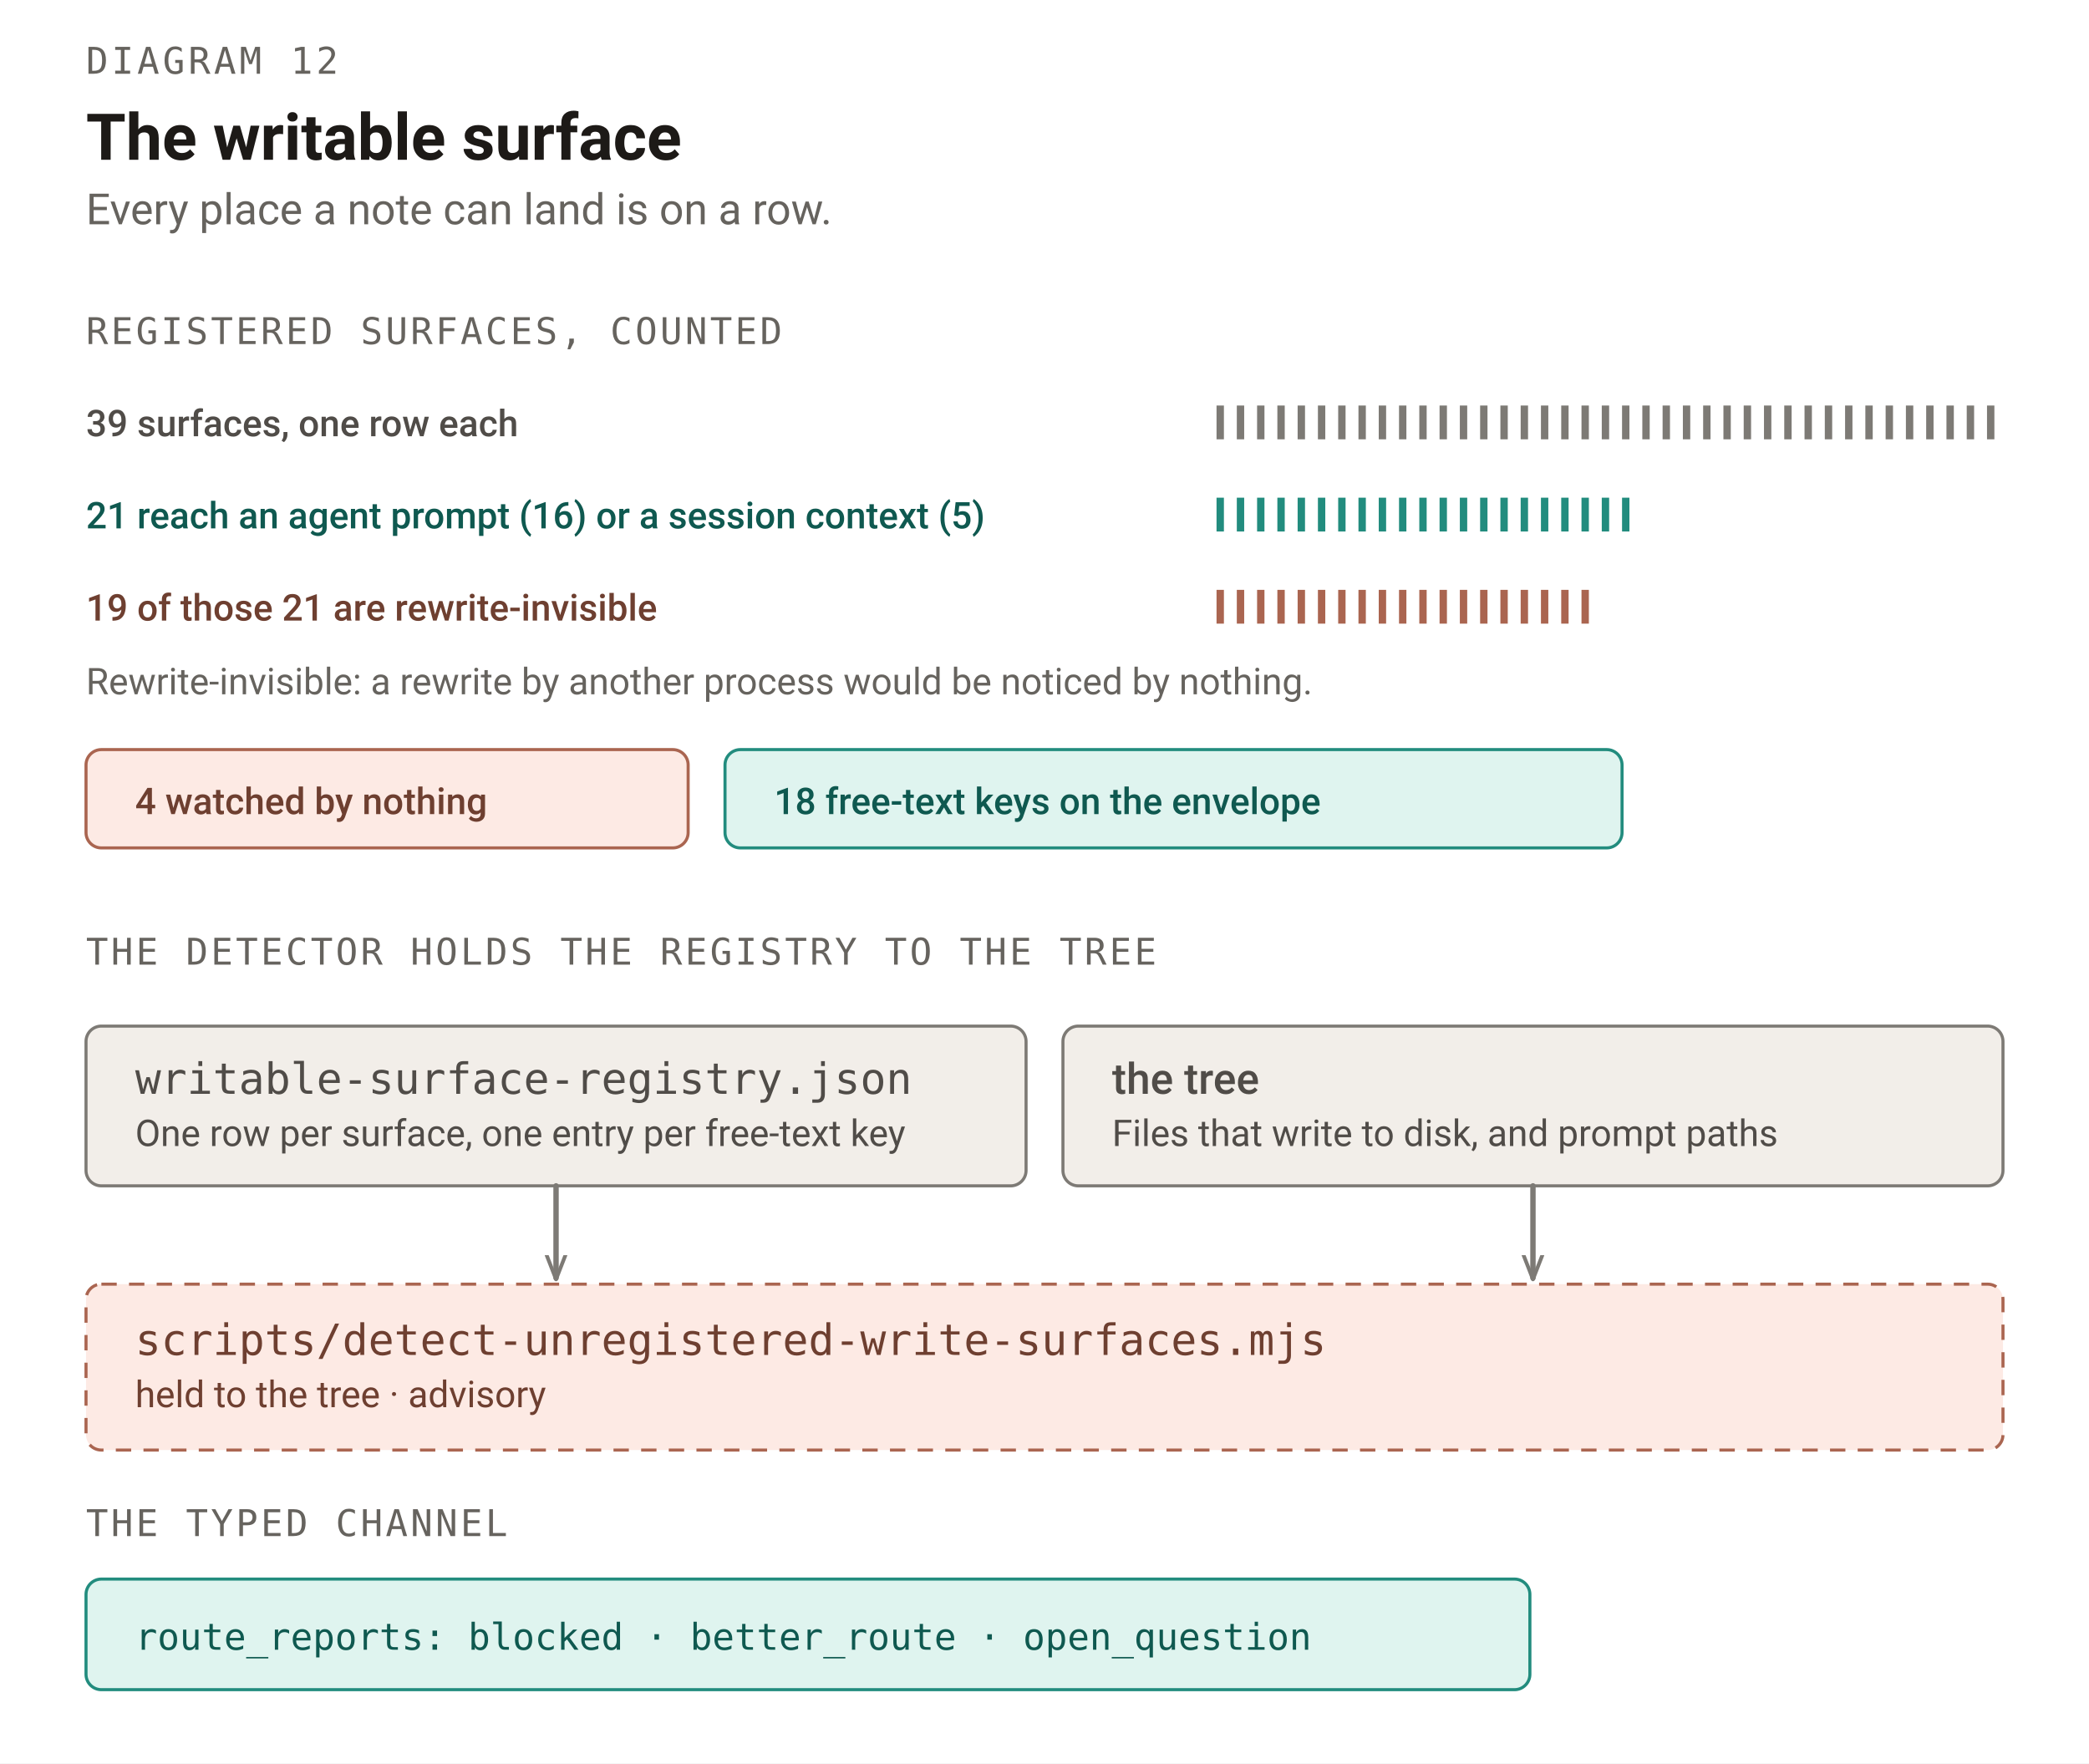
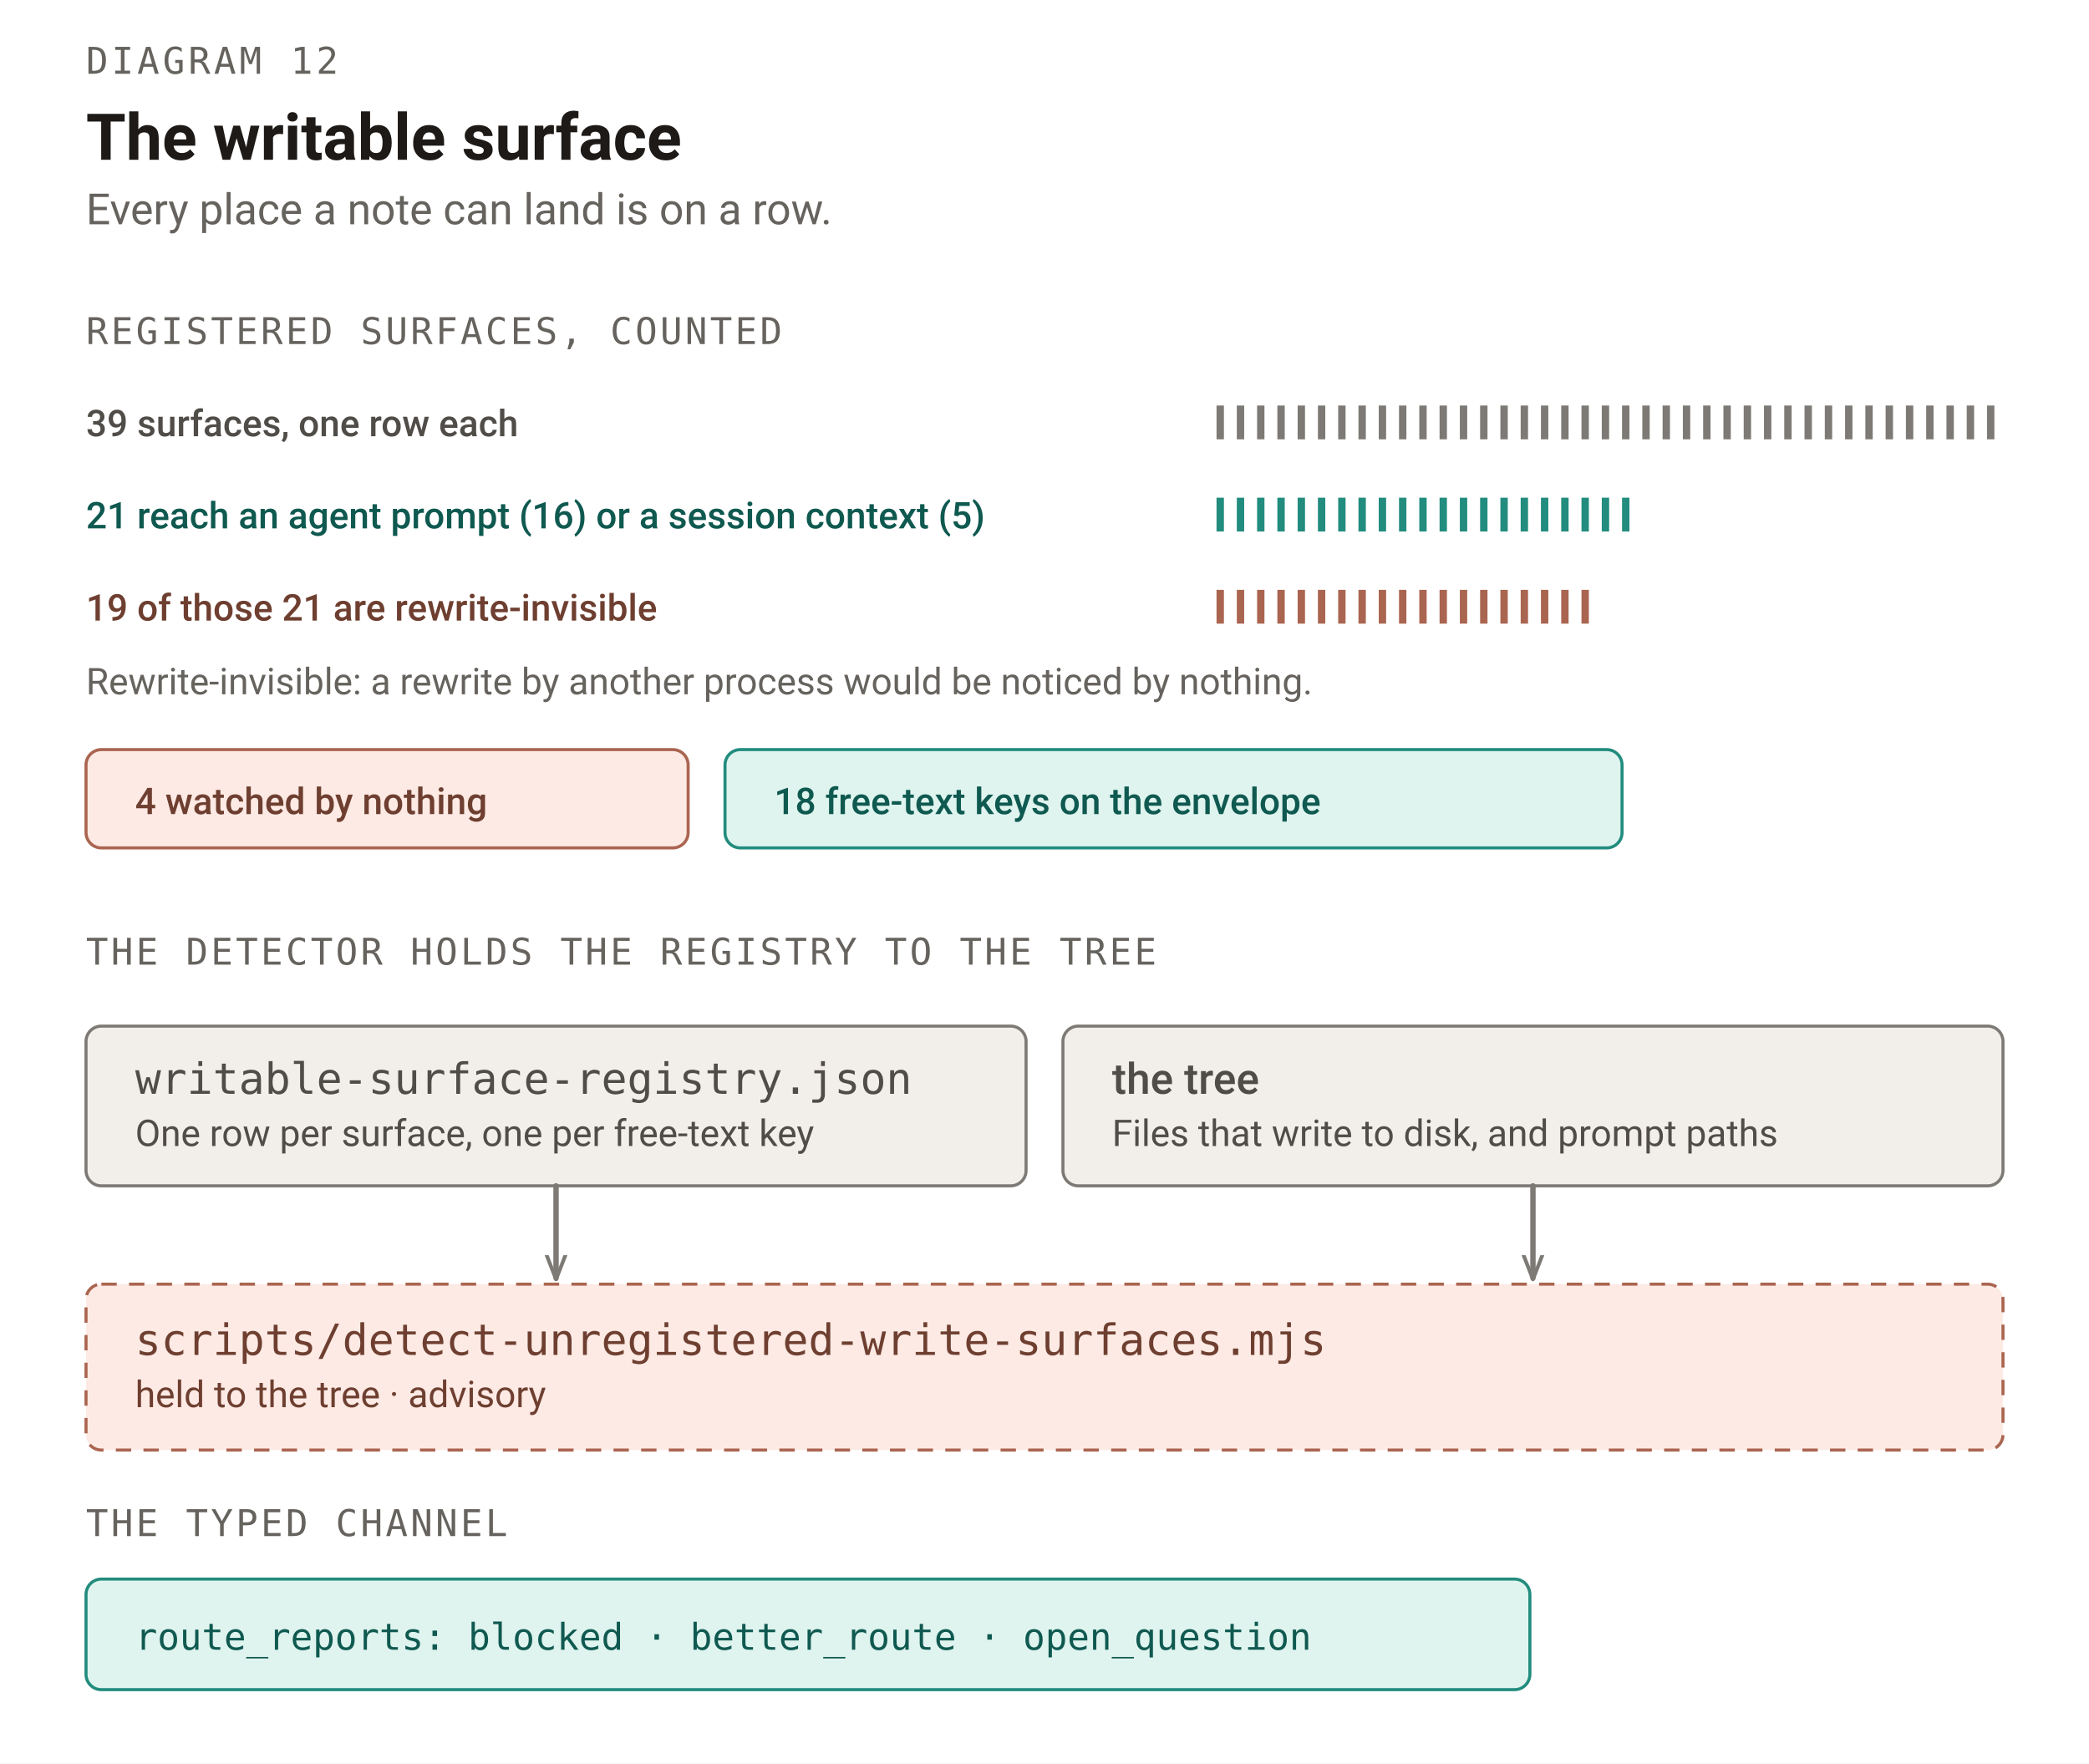
<svg xmlns="http://www.w3.org/2000/svg" viewBox="0 0 680 574" width="100%" role="img" aria-label="The writable surface. Every place a note can land is on a row.">
  <style>text{font-family:system-ui,-apple-system,'Segoe UI',Roboto,'Helvetica Neue',sans-serif}text.mono{font-family:ui-monospace,'SFMono-Regular','Cascadia Mono','Segoe UI Mono','DejaVu Sans Mono','Liberation Mono',monospace}.num{font-variant-numeric:tabular-nums}@media (prefers-color-scheme:dark){.teal-f{fill:#122925;stroke:#61c2b2}.teal-o{stroke:#61c2b2}.teal-t{fill:#bee8e0}.teal-m{fill:#61c2b2}.teal-h{stroke:#32a091}.purple-f{fill:#242232;stroke:#ada4e6}.purple-o{stroke:#ada4e6}.purple-t{fill:#dddafb}.purple-m{fill:#ada4e6}.purple-h{stroke:#8b81c5}.coral-f{fill:#311f19;stroke:#e39982}.coral-o{stroke:#e39982}.coral-t{fill:#fad5c9}.coral-m{fill:#e39982}.coral-h{stroke:#c0765f}.gray-f{fill:#262421;stroke:#b1ada8}.gray-o{stroke:#b1ada8}.gray-t{fill:#e1ddd8}.gray-m{fill:#b1ada8}.gray-h{stroke:#8f8b87}.surface{fill:#0d0b08}.ink{fill:#ebe7e2}.mute{fill:#dbd7d2}.rule{stroke:#5b5753}}[data-theme=dark] .teal-f{fill:#122925;stroke:#61c2b2}[data-theme=dark] .teal-o{stroke:#61c2b2}[data-theme=dark] .teal-t{fill:#bee8e0}[data-theme=dark] .teal-m{fill:#61c2b2}[data-theme=dark] .teal-h{stroke:#32a091}[data-theme=dark] .purple-f{fill:#242232;stroke:#ada4e6}[data-theme=dark] .purple-o{stroke:#ada4e6}[data-theme=dark] .purple-t{fill:#dddafb}[data-theme=dark] .purple-m{fill:#ada4e6}[data-theme=dark] .purple-h{stroke:#8b81c5}[data-theme=dark] .coral-f{fill:#311f19;stroke:#e39982}[data-theme=dark] .coral-o{stroke:#e39982}[data-theme=dark] .coral-t{fill:#fad5c9}[data-theme=dark] .coral-m{fill:#e39982}[data-theme=dark] .coral-h{stroke:#c0765f}[data-theme=dark] .gray-f{fill:#262421;stroke:#b1ada8}[data-theme=dark] .gray-o{stroke:#b1ada8}[data-theme=dark] .gray-t{fill:#e1ddd8}[data-theme=dark] .gray-m{fill:#b1ada8}[data-theme=dark] .gray-h{stroke:#8f8b87}[data-theme=dark] .surface{fill:#0d0b08}[data-theme=dark] .ink{fill:#ebe7e2}[data-theme=dark] .mute{fill:#dbd7d2}[data-theme=dark] .rule{stroke:#5b5753}[data-theme=light] .teal-f{fill:#dff4ef;stroke:#228c7e}[data-theme=light] .teal-o{stroke:#228c7e}[data-theme=light] .teal-t{fill:#0f5950}[data-theme=light] .teal-m{fill:#228c7e}[data-theme=light] .teal-h{stroke:#32a091}[data-theme=light] .purple-f{fill:#eeecfd;stroke:#7a70af}[data-theme=light] .purple-o{stroke:#7a70af}[data-theme=light] .purple-t{fill:#4d4671}[data-theme=light] .purple-m{fill:#7a70af}[data-theme=light] .purple-h{stroke:#8b81c5}[data-theme=light] .coral-f{fill:#fdeae4;stroke:#aa6550}[data-theme=light] .coral-o{stroke:#aa6550}[data-theme=light] .coral-t{fill:#6e3f30}[data-theme=light] .coral-m{fill:#aa6550}[data-theme=light] .coral-h{stroke:#c0765f}[data-theme=light] .gray-f{fill:#f2eee9;stroke:#7d7a75}[data-theme=light] .gray-o{stroke:#7d7a75}[data-theme=light] .gray-t{fill:#504c48}[data-theme=light] .gray-m{fill:#7d7a75}[data-theme=light] .gray-h{stroke:#8f8b87}[data-theme=light] .surface{fill:#ffffff}[data-theme=light] .ink{fill:#1d1a17}[data-theme=light] .mute{fill:#66635e}[data-theme=light] .rule{stroke:#c1bdb8}</style>
  <defs>
    <marker id="ar-teal" viewBox="0 0 10 10" refX="8.5" refY="5" markerWidth="5" markerHeight="5" orient="auto-start-reverse">
      <path d="M0,1.5 L9,5 L0,8.5" fill="none" stroke="#228c7e" stroke-width="1.4" stroke-linecap="round" stroke-linejoin="round" class="teal-o" />
    </marker>
    <marker id="ar-purple" viewBox="0 0 10 10" refX="8.5" refY="5" markerWidth="5" markerHeight="5" orient="auto-start-reverse">
      <path d="M0,1.5 L9,5 L0,8.5" fill="none" stroke="#7a70af" stroke-width="1.4" stroke-linecap="round" stroke-linejoin="round" class="purple-o" />
    </marker>
    <marker id="ar-coral" viewBox="0 0 10 10" refX="8.5" refY="5" markerWidth="5" markerHeight="5" orient="auto-start-reverse">
      <path d="M0,1.5 L9,5 L0,8.5" fill="none" stroke="#aa6550" stroke-width="1.4" stroke-linecap="round" stroke-linejoin="round" class="coral-o" />
    </marker>
    <marker id="ar-gray" viewBox="0 0 10 10" refX="8.5" refY="5" markerWidth="5" markerHeight="5" orient="auto-start-reverse">
      <path d="M0,1.5 L9,5 L0,8.5" fill="none" stroke="#7d7a75" stroke-width="1.4" stroke-linecap="round" stroke-linejoin="round" class="gray-o" />
    </marker>
  </defs>
  <rect x="0" y="0" width="680" height="574" fill="#ffffff" class="surface" />
  <text x="28" y="24" font-size="12" fill="#66635e" letter-spacing="1.1" class="mute mono">DIAGRAM 12</text>
  <text x="28" y="52" font-size="21" fill="#1d1a17" font-weight="600" class="ink">The writable surface</text>
  <text x="28" y="73" font-size="14" fill="#66635e" class="mute">Every place a note can land is on a row.</text>
  <text x="28" y="112" font-size="12" fill="#66635e" font-weight="500" letter-spacing="0.9" class="mute mono">REGISTERED SURFACES, COUNTED</text>
  <text x="28" y="142" font-size="12" fill="#504c48" font-weight="500" class="gray-t">39 surfaces, one row each</text>
  <rect x="396.0" y="132" width="2.4" height="11" rx="0" fill="#7d7a75" class="gray-m" />
  <rect x="402.6" y="132" width="2.4" height="11" rx="0" fill="#7d7a75" class="gray-m" />
  <rect x="409.2" y="132" width="2.4" height="11" rx="0" fill="#7d7a75" class="gray-m" />
  <rect x="415.8" y="132" width="2.4" height="11" rx="0" fill="#7d7a75" class="gray-m" />
  <rect x="422.4" y="132" width="2.4" height="11" rx="0" fill="#7d7a75" class="gray-m" />
  <rect x="429.0" y="132" width="2.4" height="11" rx="0" fill="#7d7a75" class="gray-m" />
  <rect x="435.6" y="132" width="2.4" height="11" rx="0" fill="#7d7a75" class="gray-m" />
  <rect x="442.2" y="132" width="2.4" height="11" rx="0" fill="#7d7a75" class="gray-m" />
  <rect x="448.8" y="132" width="2.4" height="11" rx="0" fill="#7d7a75" class="gray-m" />
  <rect x="455.4" y="132" width="2.4" height="11" rx="0" fill="#7d7a75" class="gray-m" />
  <rect x="462.0" y="132" width="2.4" height="11" rx="0" fill="#7d7a75" class="gray-m" />
  <rect x="468.6" y="132" width="2.4" height="11" rx="0" fill="#7d7a75" class="gray-m" />
  <rect x="475.2" y="132" width="2.4" height="11" rx="0" fill="#7d7a75" class="gray-m" />
  <rect x="481.8" y="132" width="2.4" height="11" rx="0" fill="#7d7a75" class="gray-m" />
  <rect x="488.4" y="132" width="2.4" height="11" rx="0" fill="#7d7a75" class="gray-m" />
  <rect x="495.0" y="132" width="2.4" height="11" rx="0" fill="#7d7a75" class="gray-m" />
  <rect x="501.6" y="132" width="2.4" height="11" rx="0" fill="#7d7a75" class="gray-m" />
  <rect x="508.2" y="132" width="2.4" height="11" rx="0" fill="#7d7a75" class="gray-m" />
  <rect x="514.8" y="132" width="2.4" height="11" rx="0" fill="#7d7a75" class="gray-m" />
  <rect x="521.4" y="132" width="2.4" height="11" rx="0" fill="#7d7a75" class="gray-m" />
  <rect x="528.0" y="132" width="2.4" height="11" rx="0" fill="#7d7a75" class="gray-m" />
  <rect x="534.6" y="132" width="2.4" height="11" rx="0" fill="#7d7a75" class="gray-m" />
  <rect x="541.2" y="132" width="2.4" height="11" rx="0" fill="#7d7a75" class="gray-m" />
  <rect x="547.8" y="132" width="2.4" height="11" rx="0" fill="#7d7a75" class="gray-m" />
  <rect x="554.4" y="132" width="2.4" height="11" rx="0" fill="#7d7a75" class="gray-m" />
  <rect x="561.0" y="132" width="2.4" height="11" rx="0" fill="#7d7a75" class="gray-m" />
  <rect x="567.6" y="132" width="2.4" height="11" rx="0" fill="#7d7a75" class="gray-m" />
  <rect x="574.2" y="132" width="2.4" height="11" rx="0" fill="#7d7a75" class="gray-m" />
  <rect x="580.8" y="132" width="2.4" height="11" rx="0" fill="#7d7a75" class="gray-m" />
  <rect x="587.4" y="132" width="2.4" height="11" rx="0" fill="#7d7a75" class="gray-m" />
  <rect x="594.0" y="132" width="2.4" height="11" rx="0" fill="#7d7a75" class="gray-m" />
  <rect x="600.6" y="132" width="2.4" height="11" rx="0" fill="#7d7a75" class="gray-m" />
  <rect x="607.2" y="132" width="2.4" height="11" rx="0" fill="#7d7a75" class="gray-m" />
  <rect x="613.8" y="132" width="2.4" height="11" rx="0" fill="#7d7a75" class="gray-m" />
  <rect x="620.4" y="132" width="2.4" height="11" rx="0" fill="#7d7a75" class="gray-m" />
  <rect x="627.0" y="132" width="2.4" height="11" rx="0" fill="#7d7a75" class="gray-m" />
  <rect x="633.6" y="132" width="2.4" height="11" rx="0" fill="#7d7a75" class="gray-m" />
  <rect x="640.2" y="132" width="2.4" height="11" rx="0" fill="#7d7a75" class="gray-m" />
  <rect x="646.8" y="132" width="2.4" height="11" rx="0" fill="#7d7a75" class="gray-m" />
  <text x="28" y="172" font-size="12" fill="#0f5950" font-weight="500" class="teal-t">21 reach an agent prompt (16) or a session context (5)</text>
  <rect x="396.0" y="162" width="2.4" height="11" rx="0" fill="#228c7e" class="teal-m" />
  <rect x="402.6" y="162" width="2.4" height="11" rx="0" fill="#228c7e" class="teal-m" />
  <rect x="409.2" y="162" width="2.4" height="11" rx="0" fill="#228c7e" class="teal-m" />
  <rect x="415.8" y="162" width="2.4" height="11" rx="0" fill="#228c7e" class="teal-m" />
  <rect x="422.4" y="162" width="2.4" height="11" rx="0" fill="#228c7e" class="teal-m" />
  <rect x="429.0" y="162" width="2.4" height="11" rx="0" fill="#228c7e" class="teal-m" />
  <rect x="435.6" y="162" width="2.4" height="11" rx="0" fill="#228c7e" class="teal-m" />
  <rect x="442.2" y="162" width="2.4" height="11" rx="0" fill="#228c7e" class="teal-m" />
  <rect x="448.8" y="162" width="2.4" height="11" rx="0" fill="#228c7e" class="teal-m" />
  <rect x="455.4" y="162" width="2.4" height="11" rx="0" fill="#228c7e" class="teal-m" />
  <rect x="462.0" y="162" width="2.4" height="11" rx="0" fill="#228c7e" class="teal-m" />
  <rect x="468.6" y="162" width="2.4" height="11" rx="0" fill="#228c7e" class="teal-m" />
  <rect x="475.2" y="162" width="2.4" height="11" rx="0" fill="#228c7e" class="teal-m" />
  <rect x="481.8" y="162" width="2.4" height="11" rx="0" fill="#228c7e" class="teal-m" />
  <rect x="488.4" y="162" width="2.4" height="11" rx="0" fill="#228c7e" class="teal-m" />
  <rect x="495.0" y="162" width="2.4" height="11" rx="0" fill="#228c7e" class="teal-m" />
  <rect x="501.6" y="162" width="2.4" height="11" rx="0" fill="#228c7e" class="teal-m" />
  <rect x="508.2" y="162" width="2.4" height="11" rx="0" fill="#228c7e" class="teal-m" />
  <rect x="514.8" y="162" width="2.4" height="11" rx="0" fill="#228c7e" class="teal-m" />
  <rect x="521.4" y="162" width="2.4" height="11" rx="0" fill="#228c7e" class="teal-m" />
  <rect x="528.0" y="162" width="2.4" height="11" rx="0" fill="#228c7e" class="teal-m" />
  <text x="28" y="202" font-size="12" fill="#6e3f30" font-weight="500" class="coral-t">19 of those 21 are rewrite-invisible</text>
  <rect x="396.0" y="192" width="2.4" height="11" rx="0" fill="#aa6550" class="coral-m" />
  <rect x="402.6" y="192" width="2.4" height="11" rx="0" fill="#aa6550" class="coral-m" />
  <rect x="409.2" y="192" width="2.4" height="11" rx="0" fill="#aa6550" class="coral-m" />
  <rect x="415.8" y="192" width="2.4" height="11" rx="0" fill="#aa6550" class="coral-m" />
  <rect x="422.4" y="192" width="2.4" height="11" rx="0" fill="#aa6550" class="coral-m" />
  <rect x="429.0" y="192" width="2.4" height="11" rx="0" fill="#aa6550" class="coral-m" />
  <rect x="435.6" y="192" width="2.4" height="11" rx="0" fill="#aa6550" class="coral-m" />
  <rect x="442.2" y="192" width="2.4" height="11" rx="0" fill="#aa6550" class="coral-m" />
  <rect x="448.8" y="192" width="2.4" height="11" rx="0" fill="#aa6550" class="coral-m" />
  <rect x="455.4" y="192" width="2.4" height="11" rx="0" fill="#aa6550" class="coral-m" />
  <rect x="462.0" y="192" width="2.4" height="11" rx="0" fill="#aa6550" class="coral-m" />
  <rect x="468.6" y="192" width="2.4" height="11" rx="0" fill="#aa6550" class="coral-m" />
  <rect x="475.2" y="192" width="2.4" height="11" rx="0" fill="#aa6550" class="coral-m" />
  <rect x="481.8" y="192" width="2.4" height="11" rx="0" fill="#aa6550" class="coral-m" />
  <rect x="488.4" y="192" width="2.4" height="11" rx="0" fill="#aa6550" class="coral-m" />
  <rect x="495.0" y="192" width="2.4" height="11" rx="0" fill="#aa6550" class="coral-m" />
  <rect x="501.6" y="192" width="2.4" height="11" rx="0" fill="#aa6550" class="coral-m" />
  <rect x="508.2" y="192" width="2.4" height="11" rx="0" fill="#aa6550" class="coral-m" />
  <rect x="514.8" y="192" width="2.4" height="11" rx="0" fill="#aa6550" class="coral-m" />
  <text x="28" y="226" font-size="12" fill="#66635e" class="mute">Rewrite-invisible: a rewrite by another process would be noticed by nothing.</text>
  <rect x="28" y="244" width="196" height="32" rx="5" fill="#fdeae4" stroke="#aa6550" stroke-width="1.0" class="coral-f" />
  <text x="44" y="265" font-size="12" fill="#6e3f30" font-weight="500" class="coral-t">4 watched by nothing</text>
  <rect x="236" y="244" width="292" height="32" rx="5" fill="#dff4ef" stroke="#228c7e" stroke-width="1.0" class="teal-f" />
  <text x="252" y="265" font-size="12" fill="#0f5950" font-weight="500" class="teal-t">18 free-text keys on the envelope</text>
  <text x="28" y="314" font-size="12" fill="#66635e" font-weight="500" letter-spacing="0.9" class="mute mono">THE DETECTOR HOLDS THE REGISTRY TO THE TREE</text>
  <rect x="28" y="334" width="306.0" height="52" rx="5" fill="#f2eee9" stroke="#7d7a75" stroke-width="1.0" class="gray-f" />
  <text x="44" y="356.04" font-size="14" fill="#504c48" font-weight="500" class="gray-t mono">writable-surface-registry.json</text>
-   <text x="44" y="373.04" font-size="12" fill="#504c48" class="gray-t">One row per surface, one entry per free-text key</text>
+   <text x="44" y="373.04" font-size="12" fill="#504c48" class="gray-t">One row per surface, one per free-text key</text>
  <rect x="346.0" y="334" width="306.0" height="52" rx="5" fill="#f2eee9" stroke="#7d7a75" stroke-width="1.0" class="gray-f" />
  <text x="362.0" y="356.04" font-size="14" fill="#504c48" font-weight="500" class="gray-t">the tree</text>
  <text x="362.0" y="373.04" font-size="12" fill="#504c48" class="gray-t">Files that write to disk, and prompt paths</text>
  <line x1="181.0" y1="386" x2="181.0" y2="416" stroke="#7d7a75" stroke-width="1.75" stroke-linecap="round" marker-end="url(#ar-gray)" class="gray-o" />
  <line x1="499.0" y1="386" x2="499.0" y2="416" stroke="#7d7a75" stroke-width="1.75" stroke-linecap="round" marker-end="url(#ar-gray)" class="gray-o" />
  <rect x="28" y="418" width="624" height="54" rx="5" fill="#fdeae4" stroke="#aa6550" stroke-width="1.0" stroke-dasharray="5 4" class="coral-f" />
  <text x="44" y="441.04" font-size="14" fill="#6e3f30" font-weight="500" class="coral-t mono">scripts/detect-unregistered-write-surfaces.mjs</text>
  <text x="44" y="458.04" font-size="12" fill="#6e3f30" class="coral-t">held to the tree · advisory</text>
  <text x="28" y="500" font-size="12" fill="#66635e" font-weight="500" letter-spacing="0.9" class="mute mono">THE TYPED CHANNEL</text>
  <rect x="28" y="514" width="470" height="36" rx="5" fill="#dff4ef" stroke="#228c7e" stroke-width="1.0" class="teal-f" />
  <text x="44" y="537" font-size="12" fill="#0f5950" font-weight="500" class="teal-t mono">route_reports: blocked · better_route · open_question</text>
</svg>
